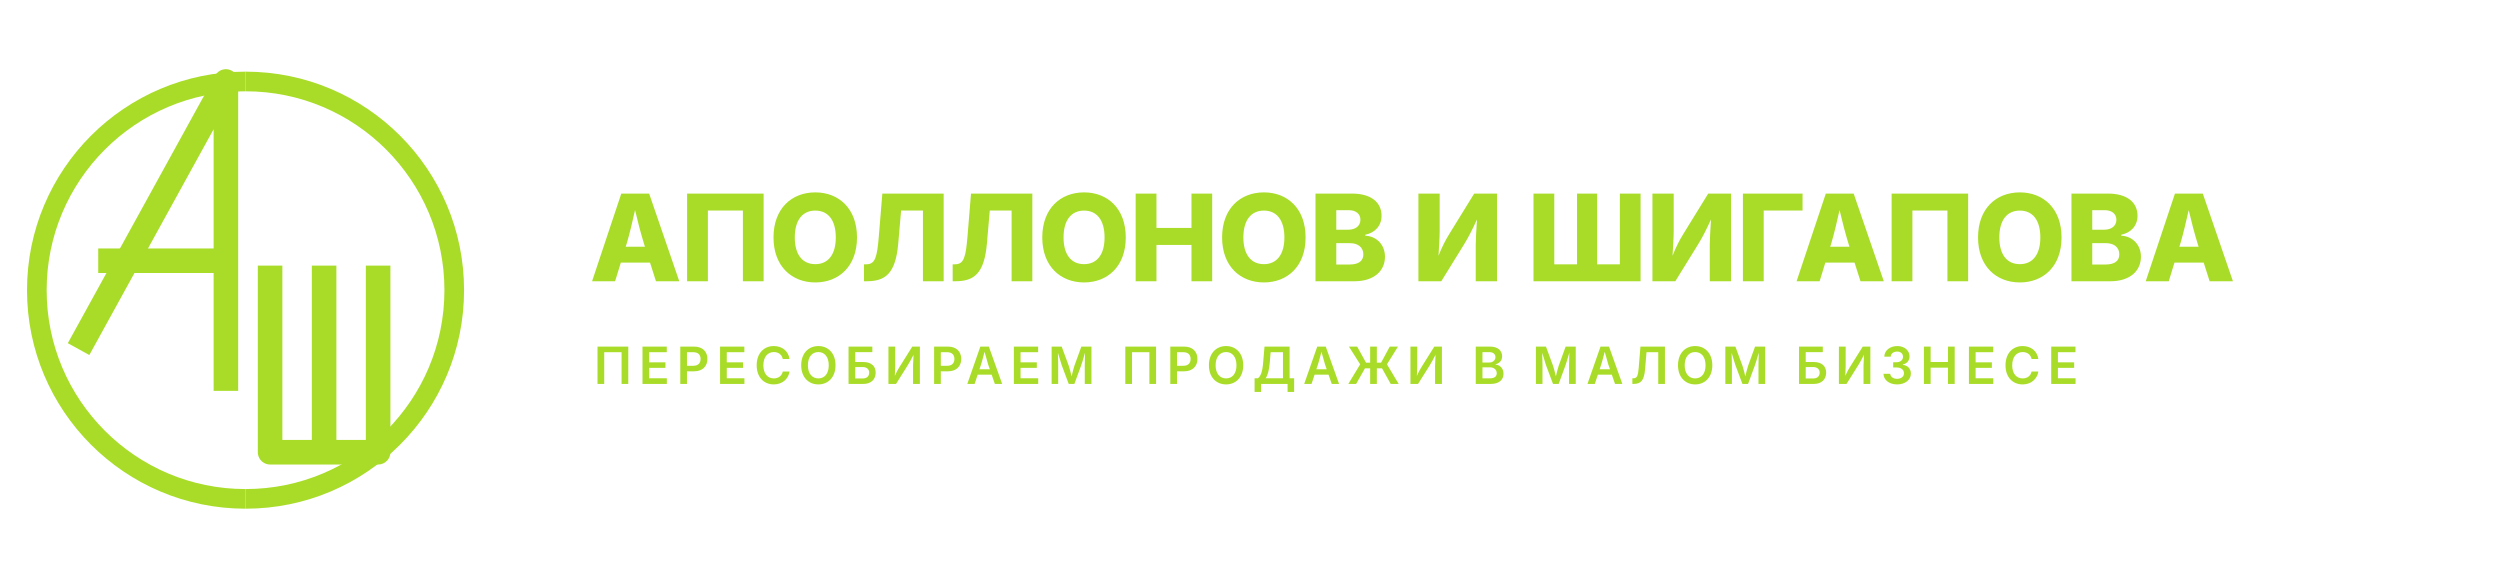
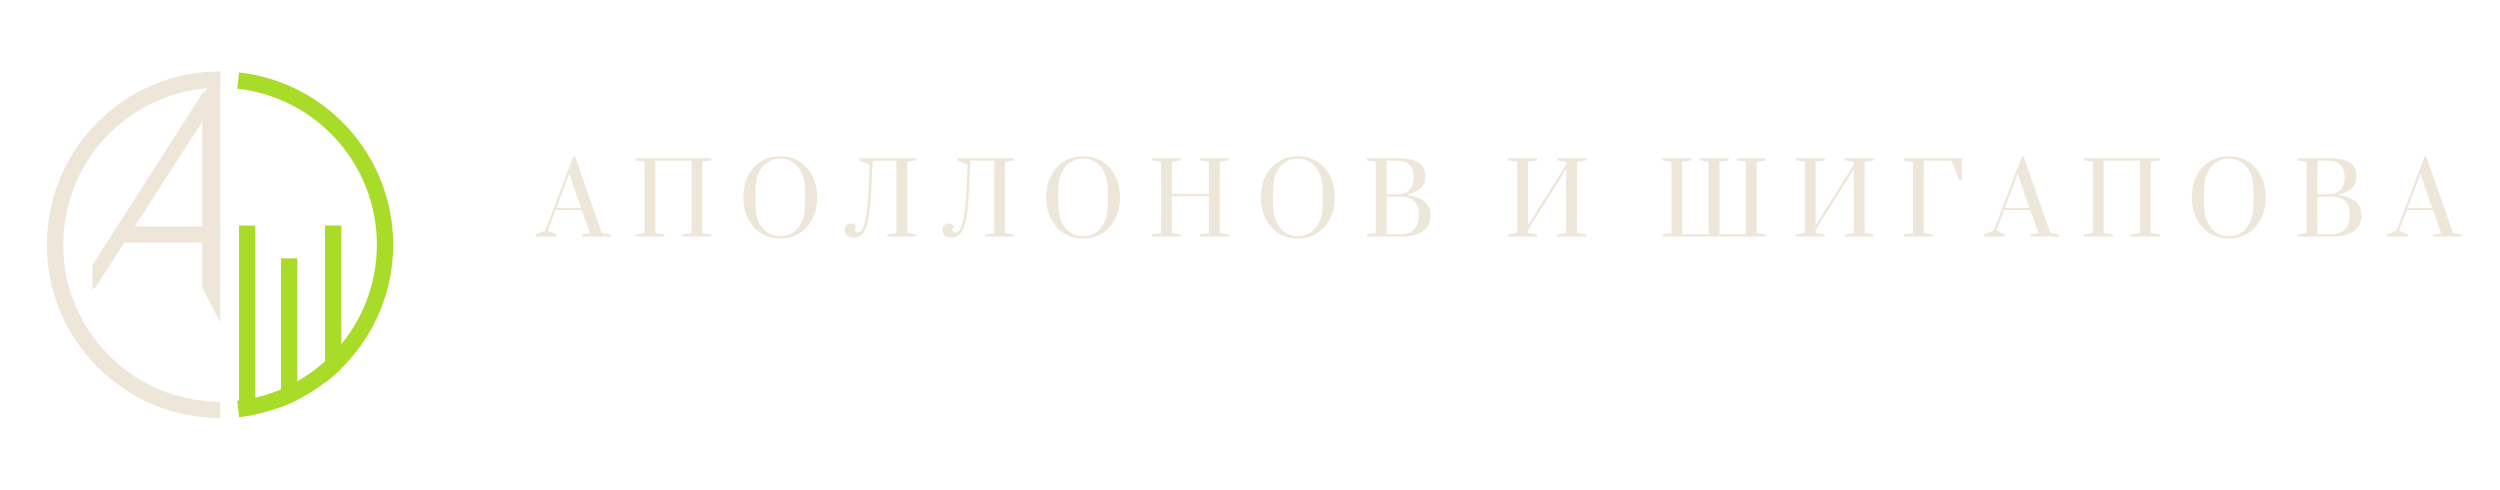
- <svg xmlns="http://www.w3.org/2000/svg" width="560" height="130" viewBox="0 0 560 130" role="img" aria-label="Аполлонов и Шигапова">
-   <g transform="translate(0,10) scale(0.55)" fill="none" stroke-linecap="butt" stroke-linejoin="round">
-     <g stroke-width="8">
-       <path d="M100 15 A85 85 0 0 0 100 185" stroke="#A8DC28" />
-       <path d="M100 15 A85 85 0 0 1 100 185" stroke="#A8DC28" />
+ <svg xmlns="http://www.w3.org/2000/svg" width="613" height="120" viewBox="0 0 613 120" role="img" aria-label="Аполлонов и Шигапова">
+   <g transform="translate(4,10) scale(0.5)">
+     <defs>
+       <clipPath id="ringgreenh">
+         <circle cx="100" cy="100" r="85" />
+       </clipPath>
+     </defs>
+     <g fill="none" stroke-width="8">
+       <path d="M100 19 A81 81 0 0 0 100 181" stroke="#EEE6D9" />
+       <path d="M108.8 19.5 A81 81 0 0 1 108.8 180.5" stroke="#A8DC28" />
    </g>
-     <g stroke-width="10">
-       <path d="M92 141 V15 L32 124" stroke="#A8DC28" />
-       <path d="M40 88 H92" stroke="#A8DC28" />
-       <path d="M110 90 V166 H154 V90 M132 90 V166" stroke="#A8DC28" />
+     <g fill="#EEE6D9">
+       <path d="M100 17 L100 138 L91.2 121 L91.2 26 Z" />
+       <path d="M100 26 L91.1 26 L37.3 110 L37.3 122 L38.9 120.8 Z" />
+       <path d="M50 91 H100 V99 H50 Z" />
+     </g>
+     <g fill="#A8DC28" clip-path="url(#ringgreenh)">
+       <rect x="109.2" y="90.6" width="8" height="99" />
+       <rect x="129.8" y="106.7" width="8" height="83" />
+       <rect x="151.4" y="90.6" width="8" height="99" />
    </g>
  </g>
-   <text x="132" y="63" font-family="Inter, 'Helvetica Neue', Arial, sans-serif" font-size="27" font-weight="800" letter-spacing="-0.4" fill="#A8DC28">АПОЛЛОНОВ И ШИГАПОВА</text>
-   <text x="133" y="86" font-family="Inter, 'Helvetica Neue', Arial, sans-serif" font-size="11.5" font-weight="600" letter-spacing="1.5" fill="#A8DC28">ПЕРЕСОБИРАЕМ ПРОДАЖИ В МАЛОМ БИЗНЕСЕ</text>
+   <g fill="#EEE6D9" transform="translate(132.00,58.00)">
+     <path transform="translate(0.000,0) scale(0.024,-0.024)" d="M-28 0V21L70 61L359 820H375L648 36L740 21V0H446V21L528 34L443 271H177L96 61L186 21V0ZM185 292H436L316 644Z" />
+     <path transform="translate(22.856,0) scale(0.024,-0.024)" d="M40 0V21L132 36V764L40 778V800H815V778L722 764V36L815 21V0H519V21L612 36V775H242V36L334 21V0Z" />
+     <path transform="translate(48.976,0) scale(0.024,-0.024)" d="M54 400Q54 523 102.0 618.5Q150 714 236.0 767.0Q322 820 431 820Q540 820 626.0 767.0Q712 714 760.0 618.5Q808 523 808 400Q808 277 760.0 181.5Q712 86 626.0 33.0Q540 -20 431 -20Q322 -20 236.0 33.0Q150 86 102.0 181.5Q54 277 54 400ZM684 323V477Q684 576 651.0 648.5Q618 721 560.5 759.0Q503 797 431 797Q358 797 301.0 759.0Q244 721 211.0 648.5Q178 576 178 477V323Q178 224 211.0 151.5Q244 79 301.0 41.0Q358 3 431 3Q503 3 560.5 41.0Q618 79 651.0 151.5Q684 224 684 323Z" />
+     <path transform="translate(75.264,0) scale(0.024,-0.024)" d="M-7 68Q-7 94 10.5 113.5Q28 133 59 133Q77 133 89.5 125.5Q102 118 107.5 110.5Q113 103 114 100Q96 88 96 69Q96 57 103.5 49.0Q111 41 124 41Q157 41 180.5 90.5Q204 140 219.5 256.0Q235 372 243 571L250 733L144 777V800H726V778L633 764V36L726 21V0H430V21L523 36V775H279L270 570Q260 346 244.0 226.5Q228 107 191.5 48.5Q155 -10 86 -10Q38 -10 15.5 12.5Q-7 35 -7 68Z" />
+     <path transform="translate(99.248,0) scale(0.024,-0.024)" d="M-7 68Q-7 94 10.5 113.5Q28 133 59 133Q77 133 89.5 125.5Q102 118 107.5 110.5Q113 103 114 100Q96 88 96 69Q96 57 103.5 49.0Q111 41 124 41Q157 41 180.5 90.5Q204 140 219.5 256.0Q235 372 243 571L250 733L144 777V800H726V778L633 764V36L726 21V0H430V21L523 36V775H279L270 570Q260 346 244.0 226.5Q228 107 191.5 48.5Q155 -10 86 -10Q38 -10 15.5 12.5Q-7 35 -7 68Z" />
+     <path transform="translate(123.232,0) scale(0.024,-0.024)" d="M54 400Q54 523 102.0 618.5Q150 714 236.0 767.0Q322 820 431 820Q540 820 626.0 767.0Q712 714 760.0 618.5Q808 523 808 400Q808 277 760.0 181.5Q712 86 626.0 33.0Q540 -20 431 -20Q322 -20 236.0 33.0Q150 86 102.0 181.5Q54 277 54 400ZM684 323V477Q684 576 651.0 648.5Q618 721 560.5 759.0Q503 797 431 797Q358 797 301.0 759.0Q244 721 211.0 648.5Q178 576 178 477V323Q178 224 211.0 151.5Q244 79 301.0 41.0Q358 3 431 3Q503 3 560.5 41.0Q618 79 651.0 151.5Q684 224 684 323Z" />
+     <path transform="translate(149.520,0) scale(0.024,-0.024)" d="M40 0V21L132 36V764L40 778V800H334V778L242 764V436H622V764L529 778V800H825V778L732 764V36L825 21V0H529V21L622 36V411H242V36L334 21V0Z" />
+     <path transform="translate(175.880,0) scale(0.024,-0.024)" d="M54 400Q54 523 102.0 618.5Q150 714 236.0 767.0Q322 820 431 820Q540 820 626.0 767.0Q712 714 760.0 618.5Q808 523 808 400Q808 277 760.0 181.5Q712 86 626.0 33.0Q540 -20 431 -20Q322 -20 236.0 33.0Q150 86 102.0 181.5Q54 277 54 400ZM684 323V477Q684 576 651.0 648.5Q618 721 560.5 759.0Q503 797 431 797Q358 797 301.0 759.0Q244 721 211.0 648.5Q178 576 178 477V323Q178 224 211.0 151.5Q244 79 301.0 41.0Q358 3 431 3Q503 3 560.5 41.0Q618 79 651.0 151.5Q684 224 684 323Z" />
+     <path transform="translate(202.168,0) scale(0.024,-0.024)" d="M40 21 132 36V764L40 778V800H345Q453 800 517.0 780.0Q581 760 610.0 719.5Q639 679 639 613Q639 469 457 429V424Q568 409 629.5 358.0Q691 307 691 216Q691 106 610.5 53.0Q530 0 393 0H40ZM353 432Q433 432 476.0 477.0Q519 522 519 605V611Q519 775 345 775H242V432ZM393 24Q478 24 525.0 73.5Q572 123 572 215V226Q572 317 525.5 362.0Q479 407 393 407H242V24Z" />
+     <path transform="translate(236.984,0) scale(0.024,-0.024)" d="M35 0V21L127 36V764L35 778V800H329V778L237 764V116L627 736V764L534 778V800H830V778L737 764V36L830 21V0H534V21L627 36V689L237 69V36L329 21V0Z" />
+     <path transform="translate(274.680,0) scale(0.024,-0.024)" d="M40 0V21L132 36V764L40 778V800H334V778L242 764V25H512V764L420 778H419V800H715V778H714L622 764V25H892V764L799 778V800H1095V778L1002 764V36L1095 21V0Z" />
+     <path transform="translate(307.520,0) scale(0.024,-0.024)" d="M35 0V21L127 36V764L35 778V800H329V778L237 764V116L627 736V764L534 778V800H830V778L737 764V36L830 21V0H534V21L627 36V689L237 69V36L329 21V0Z" />
+     <path transform="translate(333.880,0) scale(0.024,-0.024)" d="M40 0V21L132 36V760L40 775V800H633V577H603L528 775H242V36L334 21V0Z" />
+     <path transform="translate(355.176,0) scale(0.024,-0.024)" d="M-28 0V21L70 61L359 820H375L648 36L740 21V0H446V21L528 34L443 271H177L96 61L186 21V0ZM185 292H436L316 644Z" />
+     <path transform="translate(378.032,0) scale(0.024,-0.024)" d="M40 0V21L132 36V764L40 778V800H815V778L722 764V36L815 21V0H519V21L612 36V775H242V36L334 21V0Z" />
+     <path transform="translate(404.152,0) scale(0.024,-0.024)" d="M54 400Q54 523 102.0 618.5Q150 714 236.0 767.0Q322 820 431 820Q540 820 626.0 767.0Q712 714 760.0 618.5Q808 523 808 400Q808 277 760.0 181.5Q712 86 626.0 33.0Q540 -20 431 -20Q322 -20 236.0 33.0Q150 86 102.0 181.5Q54 277 54 400ZM684 323V477Q684 576 651.0 648.5Q618 721 560.5 759.0Q503 797 431 797Q358 797 301.0 759.0Q244 721 211.0 648.5Q178 576 178 477V323Q178 224 211.0 151.5Q244 79 301.0 41.0Q358 3 431 3Q503 3 560.5 41.0Q618 79 651.0 151.5Q684 224 684 323Z" />
+     <path transform="translate(430.440,0) scale(0.024,-0.024)" d="M40 21 132 36V764L40 778V800H345Q453 800 517.0 780.0Q581 760 610.0 719.5Q639 679 639 613Q639 469 457 429V424Q568 409 629.5 358.0Q691 307 691 216Q691 106 610.5 53.0Q530 0 393 0H40ZM353 432Q433 432 476.0 477.0Q519 522 519 605V611Q519 775 345 775H242V432ZM393 24Q478 24 525.0 73.5Q572 123 572 215V226Q572 317 525.5 362.0Q479 407 393 407H242V24Z" />
+     <path transform="translate(453.920,0) scale(0.024,-0.024)" d="M-28 0V21L70 61L359 820H375L648 36L740 21V0H446V21L528 34L443 271H177L96 61L186 21V0ZM185 292H436L316 644Z" />
+   </g>
</svg>
